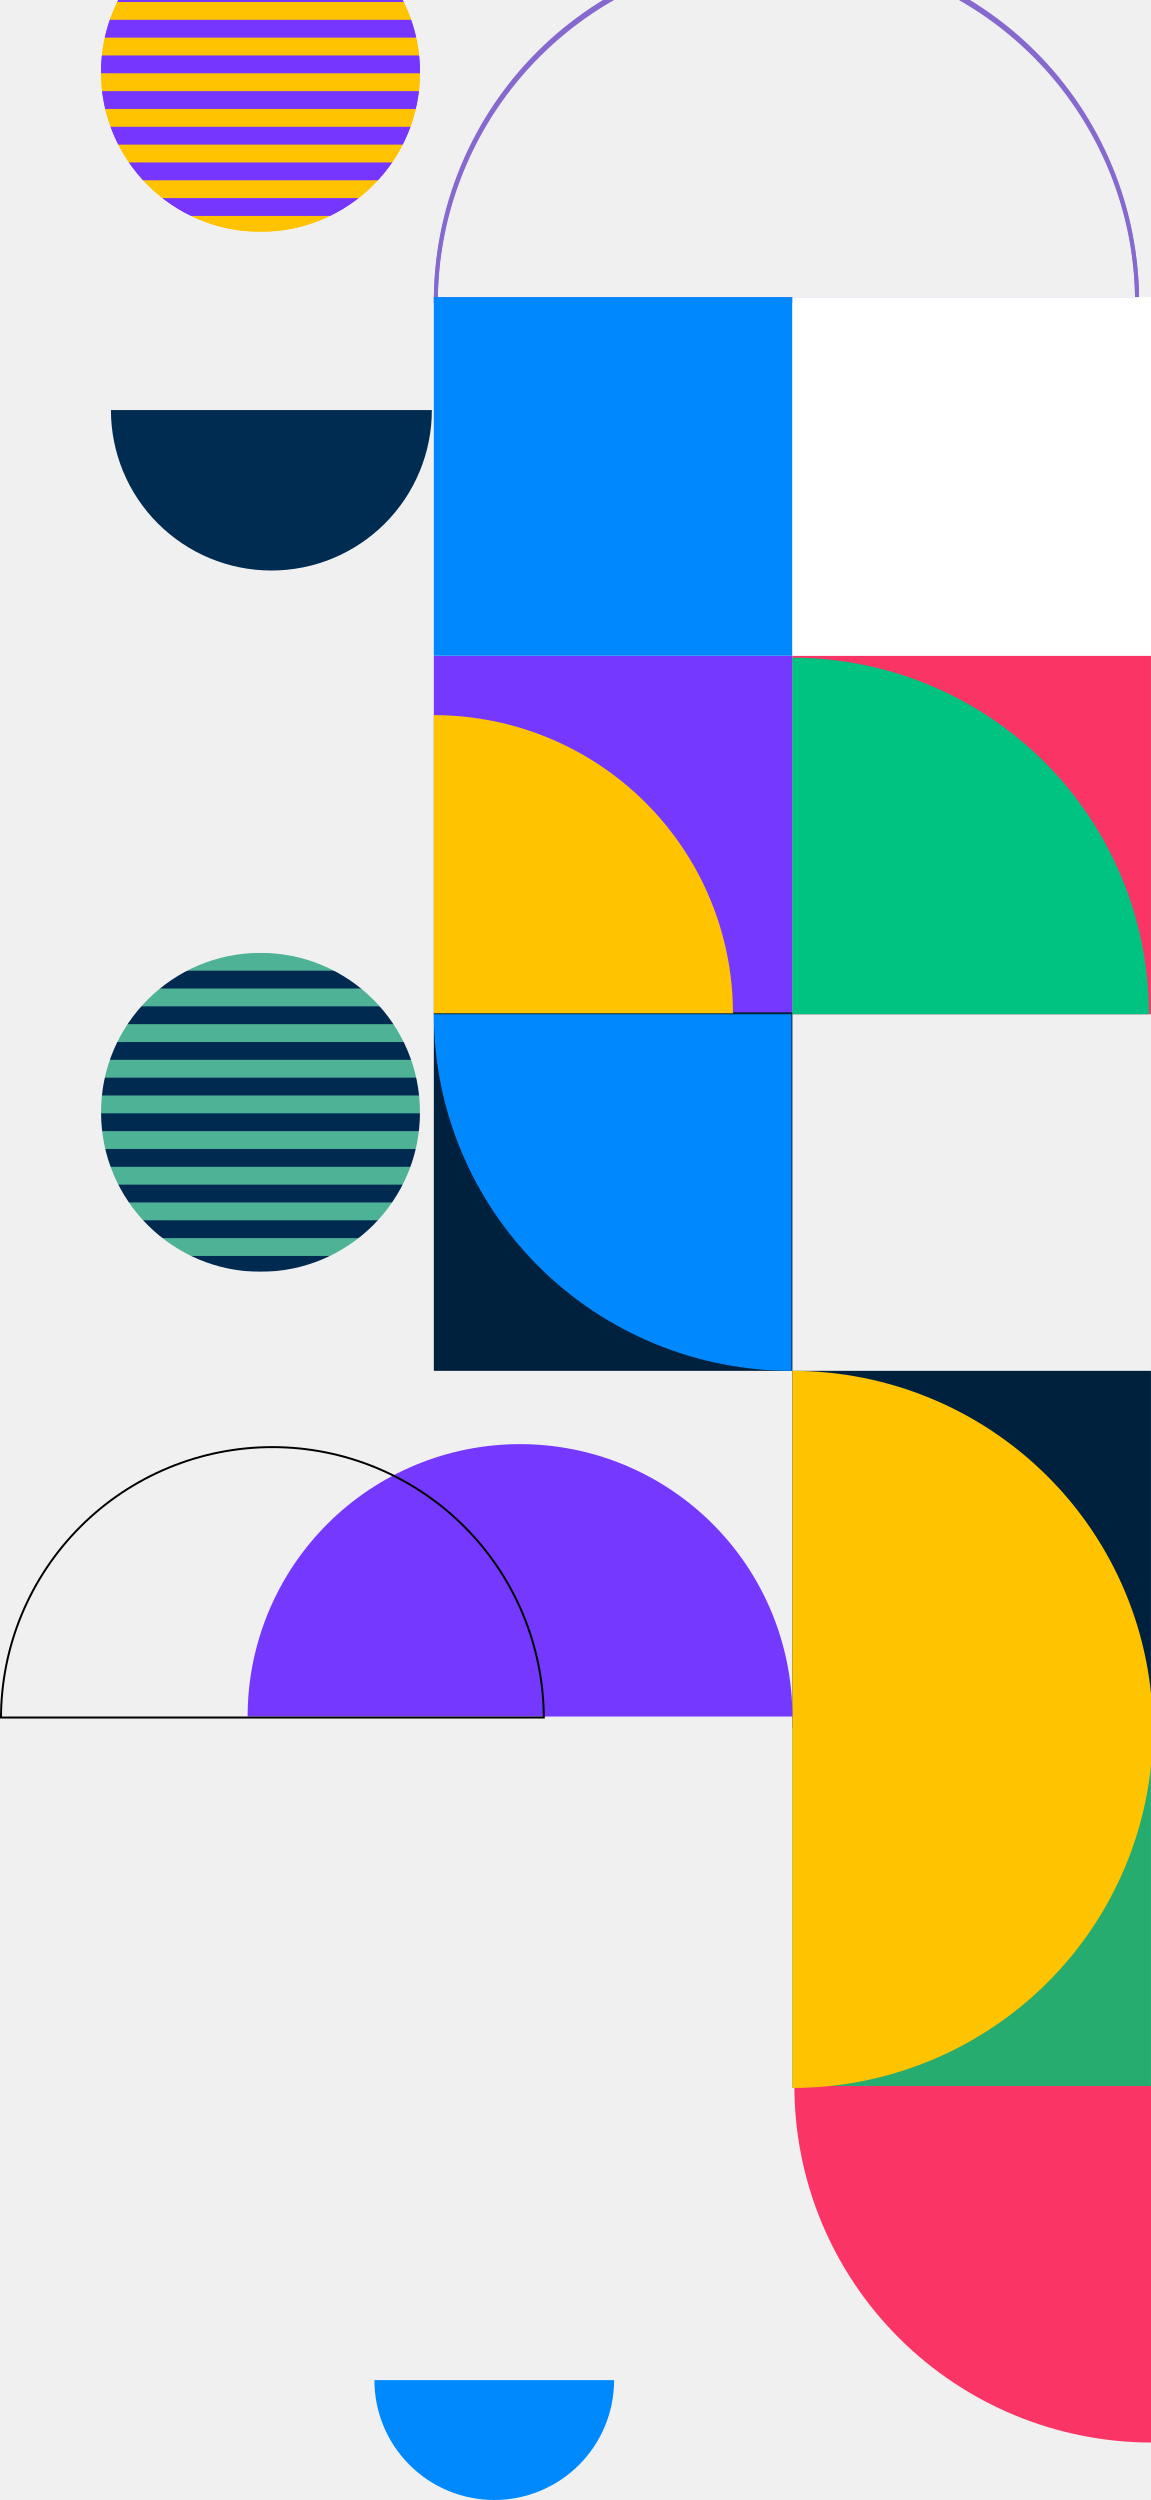
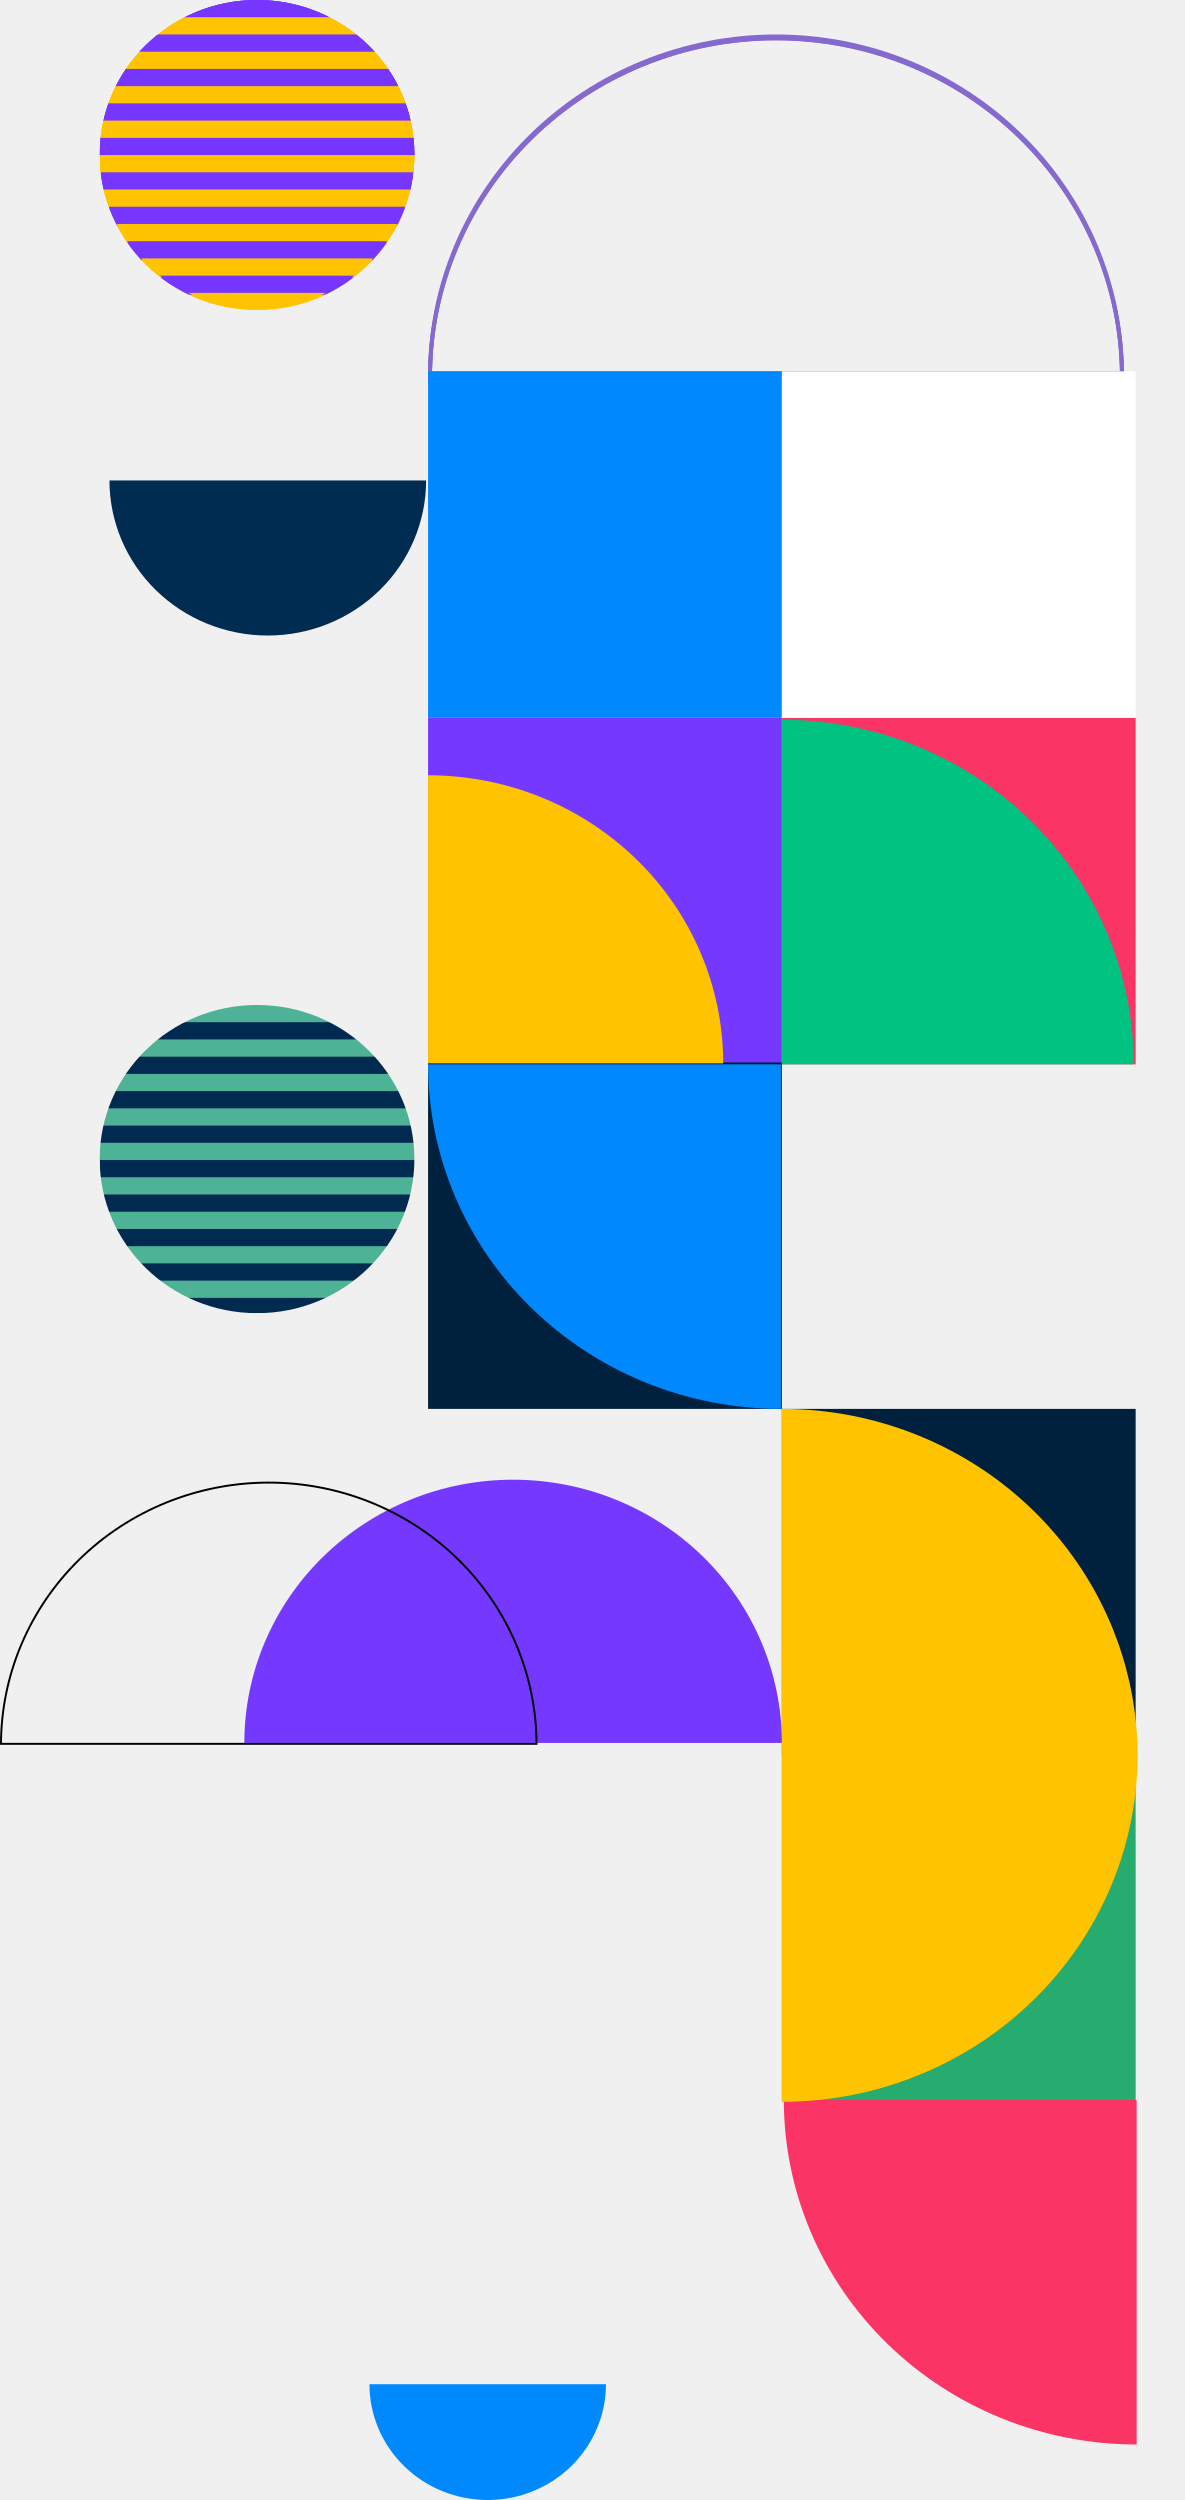
- <svg xmlns="http://www.w3.org/2000/svg" width="581" height="1262" viewBox="0 0 581 1262" fill="none">
-   <mask id="mask0_25_17" style="mask-type:alpha" maskUnits="userSpaceOnUse" x="51" y="-44" width="161" height="161">
-     <circle cx="131.5" cy="36.5" r="80.5" fill="#7636FE" />
+ <svg xmlns="http://www.w3.org/2000/svg" width="606" height="1279" viewBox="0 0 606 1279" fill="none">
+   <mask id="mask0_1026_3" style="mask-type:alpha" maskUnits="userSpaceOnUse" x="51" y="0" width="161" height="159">
+     <ellipse cx="131.5" cy="79.325" rx="80.5" ry="79.325" fill="#7636FE" />
  </mask>
-   <g mask="url(#mask0_25_17)">
-     <rect x="51" y="-44" width="162" height="161" fill="#FFC301" />
-     <rect x="51" y="-8" width="162" height="9" fill="#7636FE" />
-     <rect x="51" y="10" width="162" height="9" fill="#7636FE" />
-     <rect x="51" y="28" width="162" height="9" fill="#7636FE" />
-     <rect x="51" y="46" width="162" height="9" fill="#7636FE" />
-     <rect x="51" y="64" width="162" height="9" fill="#7636FE" />
-     <rect x="51" y="82" width="162" height="9" fill="#7636FE" />
-     <rect x="51" y="100" width="162" height="9" fill="#7636FE" />
+   <g mask="url(#mask0_1026_3)">
+     <rect x="51" width="162" height="158.651" fill="#FFC301" />
+     <rect x="51" width="162" height="8.869" fill="#7636FE" />
+     <rect x="51" y="17.737" width="162" height="8.869" fill="#7636FE" />
+     <rect x="51" y="35.475" width="162" height="8.869" fill="#7636FE" />
+     <rect x="51" y="53.212" width="162" height="8.869" fill="#7636FE" />
+     <rect x="51" y="70.95" width="162" height="8.869" fill="#7636FE" />
+     <rect x="51" y="88.687" width="162" height="8.869" fill="#7636FE" />
+     <rect x="51" y="106.424" width="162" height="8.869" fill="#7636FE" />
+     <rect x="51" y="124.162" width="162" height="8.869" fill="#7636FE" />
+     <rect x="51" y="141.899" width="162" height="8.869" fill="#7636FE" />
  </g>
-   <mask id="path-10-inside-1_25_17" fill="white">
-     <path d="M219 152C219 128.625 223.604 105.478 232.549 83.882C241.495 62.286 254.606 42.664 271.135 26.135C287.664 9.606 307.286 -3.505 328.882 -12.451C350.478 -21.396 373.625 -26 397 -26C420.375 -26 443.522 -21.396 465.118 -12.45C486.714 -3.505 506.336 9.606 522.865 26.135C539.394 42.664 552.505 62.286 561.451 83.882C570.396 105.478 575 128.625 575 152L397 152L219 152Z" />
+   <mask id="path-12-inside-1_1026_3" fill="white">
+     <path d="M219 192.927C219 170.035 223.604 147.367 232.549 126.218C241.495 105.068 254.606 85.851 271.135 69.664C287.664 53.477 307.286 40.637 328.882 31.877C350.478 23.116 373.625 18.607 397 18.607C420.375 18.607 443.522 23.116 465.118 31.877C486.714 40.637 506.336 53.477 522.865 69.665C539.394 85.852 552.505 105.069 561.451 126.218C570.396 147.368 575 170.035 575 192.927L397 192.927L219 192.927Z" />
  </mask>
-   <path d="M219 152C219 128.625 223.604 105.478 232.549 83.882C241.495 62.286 254.606 42.664 271.135 26.135C287.664 9.606 307.286 -3.505 328.882 -12.451C350.478 -21.396 373.625 -26 397 -26C420.375 -26 443.522 -21.396 465.118 -12.45C486.714 -3.505 506.336 9.606 522.865 26.135C539.394 42.664 552.505 62.286 561.451 83.882C570.396 105.478 575 128.625 575 152L397 152L219 152Z" stroke="#8569CF" stroke-width="4" mask="url(#path-10-inside-1_25_17)" />
-   <mask id="mask1_25_17" style="mask-type:alpha" maskUnits="userSpaceOnUse" x="51" y="-44" width="161" height="161">
-     <circle cx="131.5" cy="36.5" r="80.5" fill="#7636FE" />
+   <path d="M219 192.927C219 170.035 223.604 147.367 232.549 126.218C241.495 105.068 254.606 85.851 271.135 69.664C287.664 53.477 307.286 40.637 328.882 31.877C350.478 23.116 373.625 18.607 397 18.607C420.375 18.607 443.522 23.116 465.118 31.877C486.714 40.637 506.336 53.477 522.865 69.665C539.394 85.852 552.505 105.069 561.451 126.218C570.396 147.368 575 170.035 575 192.927L397 192.927L219 192.927Z" stroke="#8569CF" stroke-width="4" mask="url(#path-12-inside-1_1026_3)" />
+   <mask id="mask1_1026_3" style="mask-type:alpha" maskUnits="userSpaceOnUse" x="51" y="0" width="161" height="158">
+     <ellipse cx="131.5" cy="78.836" rx="80.5" ry="78.836" fill="#7636FE" />
  </mask>
-   <g mask="url(#mask1_25_17)">
-     <rect x="51" y="-44" width="162" height="161" fill="#FFC301" />
-     <rect x="51" y="-8" width="162" height="9" fill="#7636FE" />
-     <rect x="51" y="10" width="162" height="9" fill="#7636FE" />
-     <rect x="51" y="28" width="162" height="9" fill="#7636FE" />
-     <rect x="51" y="46" width="162" height="9" fill="#7636FE" />
-     <rect x="51" y="64" width="162" height="9" fill="#7636FE" />
-     <rect x="51" y="82" width="162" height="9" fill="#7636FE" />
-     <rect x="51" y="100" width="162" height="9" fill="#7636FE" />
+   <g mask="url(#mask1_1026_3)">
+     <rect x="51" width="162" height="157.672" fill="#FFC301" />
+     <rect x="51" width="162" height="8.814" fill="#7636FE" />
+     <rect x="51" y="17.628" width="162" height="8.814" fill="#7636FE" />
+     <rect x="51" y="35.256" width="162" height="8.814" fill="#7636FE" />
+     <rect x="51" y="52.884" width="162" height="8.814" fill="#7636FE" />
+     <rect x="51" y="70.511" width="162" height="8.814" fill="#7636FE" />
+     <rect x="51" y="88.139" width="162" height="8.814" fill="#7636FE" />
+     <rect x="51" y="105.767" width="162" height="8.814" fill="#7636FE" />
+     <rect x="51" y="123.395" width="162" height="8.814" fill="#7636FE" />
+     <rect x="51" y="141.023" width="162" height="8.814" fill="#7636FE" />
  </g>
-   <mask id="mask2_25_17" style="mask-type:alpha" maskUnits="userSpaceOnUse" x="51" y="481" width="161" height="161">
-     <circle cx="131.5" cy="561.5" r="80.5" fill="#7636FE" />
+   <mask id="path-24-inside-2_1026_3" fill="white">
+     <path d="M219 191.948C219 169.056 223.604 146.388 232.549 125.238C241.495 104.089 254.606 84.872 271.135 68.685C287.664 52.498 307.286 39.658 328.882 30.897C350.478 22.137 373.625 17.628 397 17.628C420.375 17.628 443.522 22.137 465.118 30.897C486.714 39.658 506.336 52.498 522.865 68.685C539.394 84.872 552.505 104.089 561.451 125.239C570.396 146.388 575 169.056 575 191.948L397 191.948L219 191.948Z" />
  </mask>
-   <g mask="url(#mask2_25_17)">
-     <rect x="51" y="481" width="162" height="161" fill="#012A51" />
-     <rect x="51" y="481" width="162" height="9" fill="#4EB296" />
-     <rect x="51" y="499" width="162" height="9" fill="#4EB296" />
-     <rect x="51" y="517" width="162" height="9" fill="#4EB296" />
-     <rect x="51" y="535" width="162" height="9" fill="#4EB296" />
-     <rect x="51" y="553" width="162" height="9" fill="#4EB296" />
-     <rect x="51" y="571" width="162" height="9" fill="#4EB296" />
-     <rect x="51" y="589" width="162" height="9" fill="#4EB296" />
-     <rect x="51" y="607" width="162" height="9" fill="#4EB296" />
-     <rect x="51" y="625" width="162" height="9" fill="#4EB296" />
+   <path d="M219 191.948C219 169.056 223.604 146.388 232.549 125.238C241.495 104.089 254.606 84.872 271.135 68.685C287.664 52.498 307.286 39.658 328.882 30.897C350.478 22.137 373.625 17.628 397 17.628C420.375 17.628 443.522 22.137 465.118 30.897C486.714 39.658 506.336 52.498 522.865 68.685C539.394 84.872 552.505 104.089 561.451 125.239C570.396 146.388 575 169.056 575 191.948L397 191.948L219 191.948Z" stroke="#8569CF" stroke-width="4" mask="url(#path-24-inside-2_1026_3)" />
+   <mask id="mask2_1026_3" style="mask-type:alpha" maskUnits="userSpaceOnUse" x="51" y="0" width="161" height="158">
+     <ellipse cx="131.5" cy="78.836" rx="80.5" ry="78.836" fill="#7636FE" />
+   </mask>
+   <g mask="url(#mask2_1026_3)">
+     <rect x="51" width="162" height="157.672" fill="#FFC301" />
+     <rect x="51" width="162" height="8.814" fill="#7636FE" />
+     <rect x="51" y="17.628" width="162" height="8.814" fill="#7636FE" />
+     <rect x="51" y="35.256" width="162" height="8.814" fill="#7636FE" />
+     <rect x="51" y="52.884" width="162" height="8.814" fill="#7636FE" />
+     <rect x="51" y="70.511" width="162" height="8.814" fill="#7636FE" />
+     <rect x="51" y="88.139" width="162" height="8.814" fill="#7636FE" />
+     <rect x="51" y="105.767" width="162" height="8.814" fill="#7636FE" />
+     <rect x="51" y="123.395" width="162" height="8.814" fill="#7636FE" />
+     <rect x="51" y="141.023" width="162" height="8.814" fill="#7636FE" />
  </g>
-   <path d="M218 207C218 228.483 209.466 249.085 194.276 264.276C179.085 279.466 158.483 288 137 288C115.517 288 94.915 279.466 79.724 264.276C64.534 249.085 56 228.483 56 207L137 207H218Z" fill="#002C51" />
-   <path d="M310 1201.5C310 1217.55 303.626 1232.93 292.28 1244.28C280.934 1255.63 265.546 1262 249.5 1262C233.454 1262 218.066 1255.63 206.72 1244.28C195.374 1232.93 189 1217.55 189 1201.5L249.5 1201.5H310Z" fill="#0089FD" />
-   <mask id="path-33-inside-2_25_17" fill="white">
-     <path d="M219 153C219 129.625 223.604 106.478 232.549 84.882C241.495 63.286 254.606 43.664 271.135 27.135C287.664 10.606 307.286 -2.505 328.882 -11.451C350.478 -20.396 373.625 -25 397 -25C420.375 -25 443.522 -20.396 465.118 -11.45C486.714 -2.505 506.336 10.606 522.865 27.135C539.394 43.664 552.505 63.286 561.451 84.882C570.396 106.478 575 129.625 575 153L397 153L219 153Z" />
+   <mask id="mask3_1026_3" style="mask-type:alpha" maskUnits="userSpaceOnUse" x="51" y="514" width="161" height="158">
+     <ellipse cx="131.5" cy="592.982" rx="80.5" ry="78.836" fill="#7636FE" />
  </mask>
-   <path d="M219 153C219 129.625 223.604 106.478 232.549 84.882C241.495 63.286 254.606 43.664 271.135 27.135C287.664 10.606 307.286 -2.505 328.882 -11.451C350.478 -20.396 373.625 -25 397 -25C420.375 -25 443.522 -20.396 465.118 -11.45C486.714 -2.505 506.336 10.606 522.865 27.135C539.394 43.664 552.505 63.286 561.451 84.882C570.396 106.478 575 129.625 575 153L397 153L219 153Z" stroke="#8569CF" stroke-width="4" mask="url(#path-33-inside-2_25_17)" />
-   <rect x="400" y="331" width="181" height="181" fill="#FA3465" />
-   <rect x="219" y="331" width="181" height="181" fill="#7538FE" />
-   <rect x="400" y="692" width="181" height="181" fill="#00213D" />
-   <rect x="400" y="873" width="181" height="181" fill="#26AC6E" />
-   <rect x="219" y="511" width="181" height="181" fill="#00213D" />
-   <rect x="219" y="150" width="181" height="181" fill="#0088FE" />
-   <rect x="400" y="150" width="181" height="181" fill="white" />
-   <path d="M399.5 692C375.796 692 352.325 687.344 330.426 678.298C308.526 669.252 288.628 655.994 271.867 639.279C255.106 622.565 241.811 602.722 232.74 580.883C223.669 559.044 219 535.638 219 512L399.5 512L399.5 692Z" fill="#0088FE" />
-   <path d="M581.5 1233C557.796 1233 534.325 1228.34 512.426 1219.3C490.526 1210.25 470.628 1196.99 453.867 1180.28C437.106 1163.56 423.811 1143.72 414.74 1121.88C405.669 1100.04 401 1076.64 401 1053L581.5 1053L581.5 1233Z" fill="#FA3465" />
-   <path d="M219 361C238.83 361 258.465 364.893 276.785 372.456C295.105 380.019 311.751 391.105 325.773 405.08C339.795 419.056 350.917 435.647 358.506 453.906C366.094 472.166 370 491.736 370 511.5L219 511.5V361Z" fill="#FFC300" />
-   <path d="M400 692C423.901 692 447.567 696.695 469.648 705.816C491.73 714.937 511.793 728.306 528.693 745.16C545.594 762.014 559 782.022 568.146 804.043C577.292 826.064 582 849.665 582 873.5L400 873.5V692Z" fill="#FFC300" />
-   <path d="M582 872.5C582 896.335 577.292 919.936 568.146 941.957C559 963.978 545.594 983.986 528.693 1000.84C511.793 1017.69 491.73 1031.06 469.648 1040.18C447.567 1049.31 423.901 1054 400 1054L400 872.5H582Z" fill="#FFC300" />
-   <path d="M400 332C423.638 332 447.044 336.656 468.883 345.702C490.722 354.748 510.565 368.006 527.279 384.721C543.994 401.435 557.252 421.278 566.298 443.117C575.344 464.956 580 488.362 580 512L400 512V332Z" fill="#00C381" />
-   <path d="M125 866.5C125 830.033 139.487 795.059 165.273 769.273C191.059 743.487 226.033 729 262.5 729C298.967 729 333.941 743.487 359.727 769.273C385.513 795.059 400 830.033 400 866.5L262.5 866.5L125 866.5Z" fill="#7538FE" />
-   <mask id="path-48-inside-3_25_17" fill="white">
-     <path d="M0 867.5C3.18807e-06 831.033 14.487 796.059 40.273 770.273C66.059 744.487 101.033 730 137.5 730C173.967 730 208.941 744.487 234.727 770.273C260.513 796.059 275 831.033 275 867.5L137.5 867.5L0 867.5Z" />
+   <g mask="url(#mask3_1026_3)">
+     <rect x="51" y="514.146" width="162" height="157.672" fill="#012A51" />
+     <rect x="51" y="514.146" width="162" height="8.814" fill="#4EB296" />
+     <rect x="51" y="531.774" width="162" height="8.814" fill="#4EB296" />
+     <rect x="51" y="549.402" width="162" height="8.814" fill="#4EB296" />
+     <rect x="51" y="567.03" width="162" height="8.814" fill="#4EB296" />
+     <rect x="51" y="584.658" width="162" height="8.814" fill="#4EB296" />
+     <rect x="51" y="602.286" width="162" height="8.814" fill="#4EB296" />
+     <rect x="51" y="619.913" width="162" height="8.814" fill="#4EB296" />
+     <rect x="51" y="637.541" width="162" height="8.814" fill="#4EB296" />
+     <rect x="51" y="655.169" width="162" height="8.814" fill="#4EB296" />
+   </g>
+   <path d="M218 245.811C218 266.849 209.466 287.026 194.276 301.902C179.085 316.779 158.483 325.136 137 325.136C115.517 325.136 94.915 316.779 79.724 301.902C64.534 287.026 56 266.849 56 245.811L137 245.811H218Z" fill="#002C51" />
+   <path d="M310 1219.75C310 1235.46 303.626 1250.53 292.28 1261.65C280.934 1272.76 265.546 1279 249.5 1279C233.454 1279 218.066 1272.76 206.72 1261.65C195.374 1250.53 189 1235.46 189 1219.75L249.5 1219.75H310Z" fill="#0089FD" />
+   <mask id="path-49-inside-3_1026_3" fill="white">
+     <path d="M219 192.927C219 170.035 223.604 147.367 232.549 126.218C241.495 105.068 254.606 85.851 271.135 69.664C287.664 53.477 307.286 40.637 328.882 31.877C350.478 23.116 373.625 18.607 397 18.607C420.375 18.607 443.522 23.116 465.118 31.877C486.714 40.637 506.336 53.477 522.865 69.665C539.394 85.852 552.505 105.069 561.451 126.218C570.396 147.368 575 170.035 575 192.927L397 192.927L219 192.927Z" />
  </mask>
-   <path d="M0 867.5C3.18807e-06 831.033 14.487 796.059 40.273 770.273C66.059 744.487 101.033 730 137.5 730C173.967 730 208.941 744.487 234.727 770.273C260.513 796.059 275 831.033 275 867.5L137.5 867.5L0 867.5Z" stroke="black" stroke-width="2" mask="url(#path-48-inside-3_25_17)" />
+   <path d="M219 192.927C219 170.035 223.604 147.367 232.549 126.218C241.495 105.068 254.606 85.851 271.135 69.664C287.664 53.477 307.286 40.637 328.882 31.877C350.478 23.116 373.625 18.607 397 18.607C420.375 18.607 443.522 23.116 465.118 31.877C486.714 40.637 506.336 53.477 522.865 69.665C539.394 85.852 552.505 105.069 561.451 126.218C570.396 147.368 575 170.035 575 192.927L397 192.927L219 192.927Z" stroke="#8569CF" stroke-width="4" mask="url(#path-49-inside-3_1026_3)" />
+   <rect x="400" y="367.247" width="181" height="177.258" fill="#FA3465" />
+   <rect x="219" y="367.247" width="181" height="177.258" fill="#7538FE" />
+   <rect x="400" y="720.784" width="181" height="177.258" fill="#00213D" />
+   <rect x="400" y="898.042" width="181" height="177.258" fill="#26AC6E" />
+   <rect x="219" y="543.526" width="181" height="177.258" fill="#00213D" />
+   <rect x="219" y="189.989" width="181" height="177.258" fill="#0088FE" />
+   <rect x="400" y="189.989" width="181" height="177.258" fill="white" />
+   <path d="M399.5 720.784C375.796 720.784 352.325 716.225 330.426 707.366C308.526 698.507 288.628 685.522 271.867 669.153C255.106 652.784 241.811 633.351 232.74 611.964C223.669 590.577 219 567.655 219 544.505L399.5 544.505L399.5 720.784Z" fill="#0088FE" />
+   <path d="M581.5 1250.6C557.796 1250.6 534.325 1246.04 512.426 1237.18C490.526 1228.32 470.628 1215.34 453.867 1198.97C437.106 1182.6 423.811 1163.17 414.74 1141.78C405.669 1120.39 401 1097.47 401 1074.32L581.5 1074.32L581.5 1250.6Z" fill="#FA3465" />
+   <path d="M219 396.627C238.83 396.627 258.465 400.439 276.785 407.846C295.105 415.253 311.751 426.11 325.773 439.796C339.795 453.483 350.917 469.731 358.506 487.613C366.094 505.495 370 524.66 370 544.016L219 544.016L219 396.627Z" fill="#FFC300" />
+   <path d="M400 720.784C423.901 720.784 447.567 725.382 469.648 734.314C491.73 743.247 511.793 756.34 528.693 772.845C545.594 789.351 559 808.945 568.146 830.511C577.292 852.076 582 875.19 582 898.532L400 898.532L400 720.784Z" fill="#FFC300" />
+   <path d="M582 897.552C582 920.895 577.292 944.008 568.146 965.574C559 987.139 545.594 1006.73 528.693 1023.24C511.793 1039.74 491.73 1052.84 469.648 1061.77C447.567 1070.7 423.901 1075.3 400 1075.3L400 897.552H582Z" fill="#FFC300" />
+   <path d="M400 368.227C423.638 368.227 447.044 372.786 468.883 381.645C490.722 390.504 510.565 403.489 527.279 419.858C543.994 436.227 557.252 455.659 566.298 477.046C575.344 498.434 580 521.356 580 544.505L400 544.505L400 368.227Z" fill="#00C381" />
+   <path d="M125 891.677C125 855.963 139.487 821.713 165.273 796.459C191.059 771.206 226.033 757.019 262.5 757.019C298.967 757.019 333.941 771.206 359.727 796.459C385.513 821.713 400 855.963 400 891.676L262.5 891.677L125 891.677Z" fill="#7538FE" />
+   <mask id="path-64-inside-4_1026_3" fill="white">
+     <path d="M0 892.656C3.18807e-06 856.942 14.487 822.692 40.273 797.439C66.059 772.186 101.033 757.998 137.5 757.998C173.967 757.998 208.941 772.186 234.727 797.439C260.513 822.692 275 856.942 275 892.656L137.5 892.656L0 892.656Z" />
+   </mask>
+   <path d="M0 892.656C3.18807e-06 856.942 14.487 822.692 40.273 797.439C66.059 772.186 101.033 757.998 137.5 757.998C173.967 757.998 208.941 772.186 234.727 797.439C260.513 822.692 275 856.942 275 892.656L137.5 892.656L0 892.656Z" stroke="black" stroke-width="2" mask="url(#path-64-inside-4_1026_3)" />
</svg>
